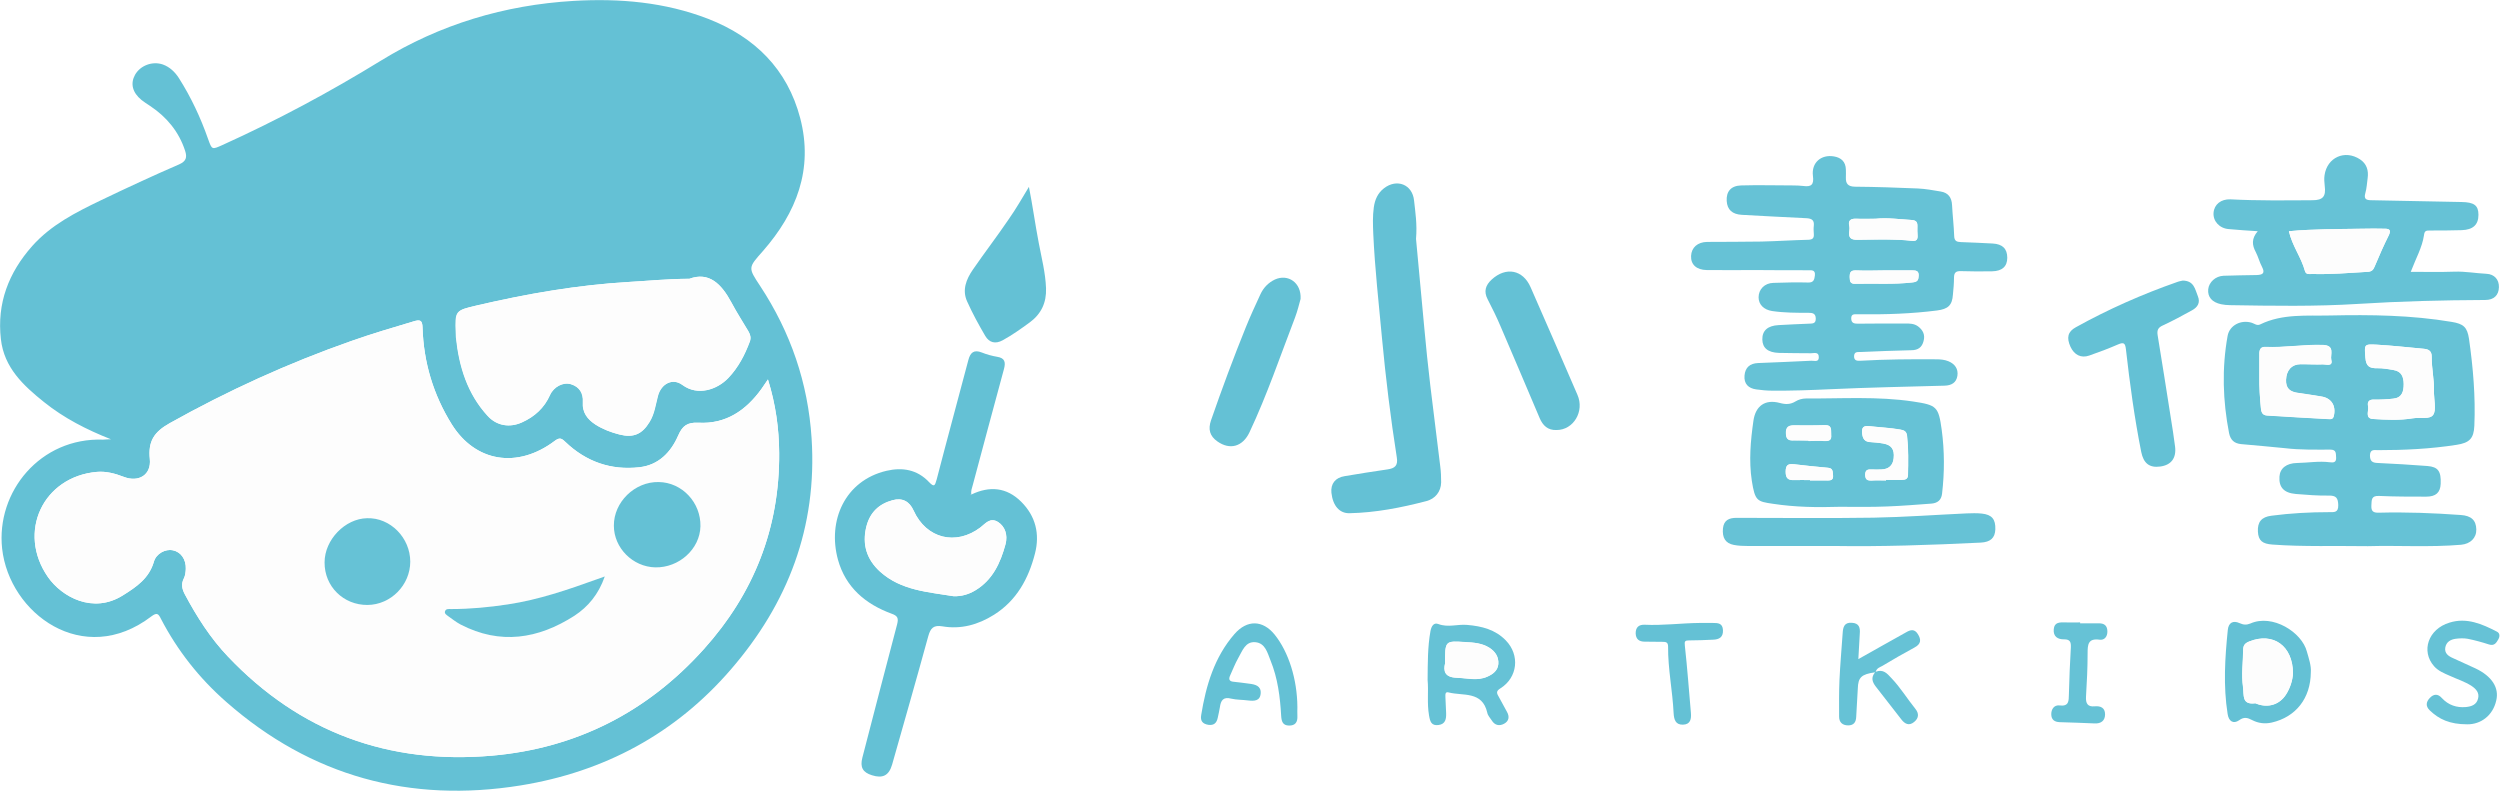
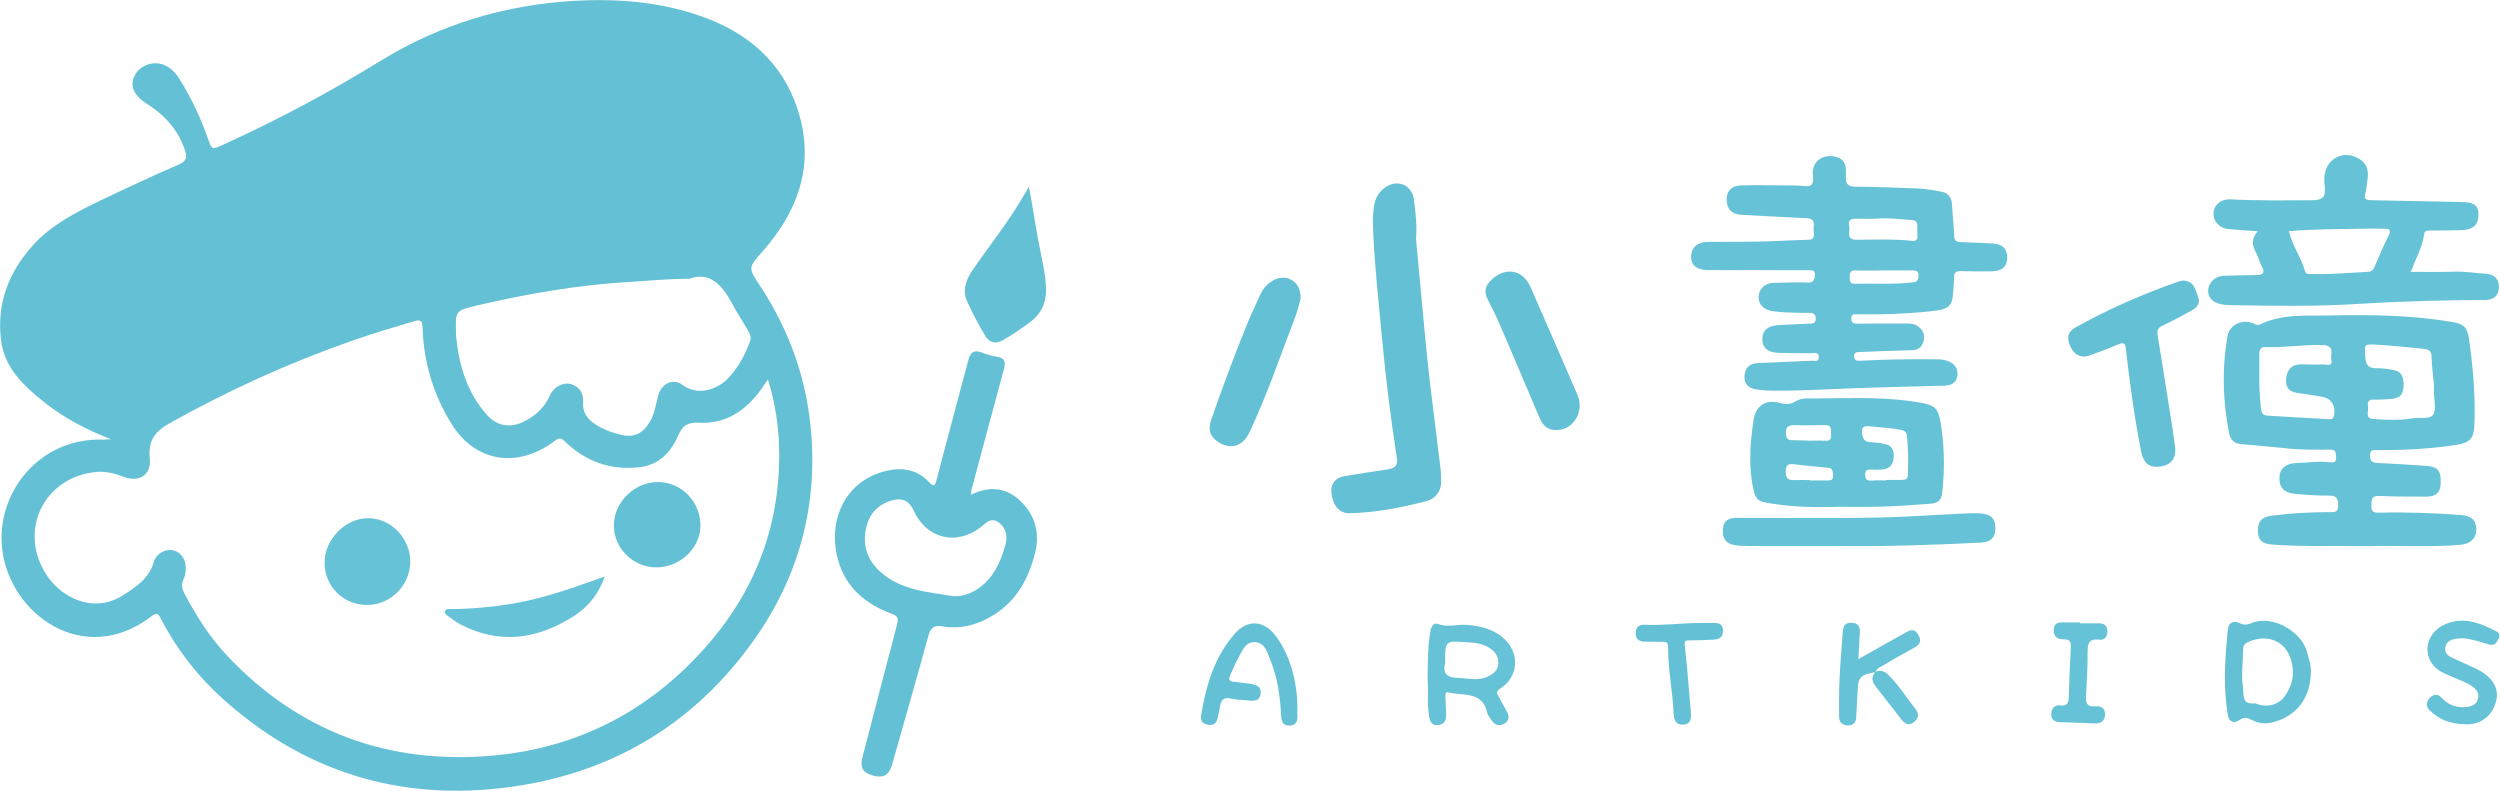
<svg xmlns="http://www.w3.org/2000/svg" version="1.1" id="Layer_1" x="0px" y="0px" viewBox="0 0 1403.4 443.8" style="enable-background:new 0 0 1403.4 443.8;" xml:space="preserve">
  <style type="text/css">
	.st0{fill:#64C1D5;}
	.st1{fill:#66C2D6;}
	.st2{fill:#FDFDFD;}
</style>
  <path class="st0" d="M62.3,246.6c-13.7-5.4-26.4-11.9-37.6-20.9c-11.6-9.3-22.4-19.3-24.2-35.3c-2.3-20.1,4.3-37.3,17.6-52.3  c10.6-11.9,24.5-18.9,38.4-25.6c14.6-7,29.2-13.8,44-20.2c4.1-1.8,4.6-4,3.4-7.7c-3.5-10.7-10.3-18.9-19.6-25.1  c-1.7-1.1-3.4-2.2-4.9-3.4c-5.1-4.2-6.3-9.2-3.6-14.1c3-5.3,9.8-7.8,15.6-5.8c3.9,1.4,6.8,4.2,9,7.6c6.8,10.7,12.2,22.2,16.4,34.2  c2.2,6.1,2.1,6.1,8.1,3.4c30.7-13.9,60.2-29.7,89-47.4c33-20.3,69.3-31.2,108.1-33.5c25.9-1.5,51.3,0.7,75.6,10.1  c26.1,10.2,44.4,28.2,51.6,55.7c7.5,28.7-2.1,53.1-20.9,74.6c-8.3,9.4-8.5,9.2-1.6,19.6c17.1,26,26.9,54.4,28.9,85.6  c3.2,49.7-13.2,92.6-45.4,129.8c-31.2,36.1-71.1,57.4-117.9,65c-62,10-117.6-5-165.2-46.8c-15.2-13.3-27.5-28.9-36.8-46.8  c-1.4-2.8-2.2-3.6-5.3-1.3c-38.3,29.2-79.8-1.7-83.8-38c-3.5-32,21.5-62.5,56.7-61.2C59.4,246.7,60.8,246.6,62.3,246.6z M431.1,213  c-1.7,2.5-2.7,4-3.7,5.4c-8.7,12.1-20,19.8-35.3,18.9c-6.2-0.3-9,1.7-11.4,7.2c-4.1,9.5-11,16.6-21.8,17.8  c-15.9,1.8-29.9-3.1-41.5-14.2c-2.1-2.1-3.2-2.7-6-0.6c-20.9,15.8-44.5,11.9-57.8-9.3c-10.3-16.6-15.8-34.8-16.4-54.3  c-0.1-4.2-1.4-4.6-5-3.5c-11.8,3.5-23.6,7-35.2,11.1c-35.3,12.4-69.1,27.8-101.8,46.1c-8.9,5-12.1,10.3-11.1,20.1  c0.9,8.9-6.2,13.3-14.6,10c-4.9-1.9-10-3.2-15.1-2.8c-30.3,2.7-44.9,34-27.5,59c7.8,11.2,25.3,20.9,42.1,10.3  c7.6-4.8,14.7-9.6,17.4-18.9c1.3-4.6,6.6-7.3,10.6-6.4c4.5,0.9,7.5,5.1,7.3,10.5c-0.1,1.8-0.3,3.8-1.1,5.3c-1.7,3.2-1,6,0.6,9  c6.7,12.6,14.3,24.5,24.1,34.8c40.4,42.6,90.4,60.7,148.3,55.7c47.2-4.1,87.1-24.4,118.9-59.8c28.1-31.2,42.6-67.9,42.3-110.1  C437.3,240.6,435.5,227.2,431.1,213z M387,156.5c-12.7,0-23.5,1.2-34.2,1.8c-28.6,1.7-56.8,6.6-84.7,13.1  c-12.5,2.9-12.5,3-12.1,15.5c0,0.8,0,1.7,0.1,2.5c1.7,16.4,6.4,31.7,17.8,44.1c5.2,5.6,12.4,6.7,19.2,3.6  c7.1-3.2,12.5-8.1,15.7-15.3c2.1-4.7,7.5-7.5,11.9-6.1c4.7,1.5,6.9,5,6.6,10c-0.4,5.9,2.6,9.8,7.2,12.7c4.1,2.6,8.6,4.3,13.3,5.5  c7.8,2,12.7-0.1,16.9-7c2.8-4.5,3.4-9.7,4.7-14.6c1.8-6.9,8.3-10.3,13.8-6.2c8.6,6.4,19.5,2.6,25.7-3.9c5.6-5.9,9.3-13,12.1-20.5  c0.8-2.1,0.2-3.9-0.8-5.7c-3.2-5.4-6.7-10.8-9.6-16.3C405,159.4,398,152.4,387,156.5z" />
  <path class="st1" d="M1329.2,306.6c-18.2-0.3-35.9,0.4-53.5-0.9c-5.7-0.4-7.9-2.2-8.2-7.2c-0.3-5.5,2-8.3,7.6-9  c10.7-1.4,21.5-2,32.4-2c2.7,0,5.2,0.4,5.1-3.9c-0.1-4-1.1-5.5-5.4-5.4c-6.1,0.1-12.3-0.4-18.4-0.9c-6.8-0.6-9.6-3.8-9.2-9.8  c0.3-4.6,3.9-7.5,9.9-7.6c6.1-0.1,12.3-1.2,18.4-0.4c2,0.3,3.7,0.1,3.5-2.7c-0.2-2.1,0.3-4.4-3.2-4.4c-8.5,0-17,0.2-25.4-0.8  c-8.3-0.9-16.5-1.5-24.8-2.3c-3.8-0.4-5.9-2.3-6.7-6.2c-3.5-18.1-4.1-36.3-0.8-54.6c1.1-5.9,7.5-9.2,13.6-7.3  c1.5,0.5,2.9,1.8,4.7,0.9c12.5-6.1,26.1-4.7,39.3-5c22.8-0.5,45.6-0.2,68.2,3.6c6.6,1.1,8.7,2.9,9.7,9.5c2.3,16.2,3.7,32.4,3,48.8  c-0.3,7.2-2.8,9.6-9.9,10.7c-14.7,2.3-29.4,3-44.2,3c-2,0-4.4-0.7-4.5,2.9c0,3.3,1.3,4.2,4.4,4.3c9.3,0.4,18.6,1,27.9,1.7  c6,0.5,7.7,3,7.4,10c-0.2,4.9-2.7,7.2-8.1,7.2c-8.8,0-17.7,0-26.5-0.4c-4.5-0.2-4.1,2.3-4.3,5.3c-0.2,3.4,1.1,4.2,4.3,4.1  c15.3-0.4,30.6,0.2,45.9,1.3c5.8,0.4,8.6,2.9,8.7,8.1c0.1,4.8-3.3,8.1-8.5,8.6C1363.9,307.3,1346.2,306.1,1329.2,306.6z M1268.3,211  c-0.1,6.2,0.3,12.3,0.9,18.4c0.3,2.5,1.1,3.7,3.5,3.9c11.4,0.7,22.9,1.4,34.4,2c1.3,0.1,2.5,0.2,3-1.7c1.4-5.8-1.4-10.2-7.2-11  c-4.1-0.6-8.2-1.4-12.3-1.9c-5.3-0.6-7.5-2.7-7.3-7.5c0.2-5.4,3.2-8.7,8.1-8.7c4.2,0,8.3,0.3,12.5,0.1c1.9-0.1,5.8,1.4,4.8-2.5  c-0.7-2.9,2.3-8.1-4.6-8.4c-10.9-0.4-21.6,1.6-32.4,1.1c-2.6-0.1-3.4,1.4-3.4,3.8C1268.3,202.7,1268.3,206.8,1268.3,211z   M1366.3,219c0.3-5.1-1.3-12-1.3-18.9c0-3.2-1.9-4-4.4-4.3c-8.8-0.8-17.5-1.8-26.3-2.3c-7.5-0.4-7-0.2-6.5,7.3c0.4,5,2.5,6,6.8,5.9  c3,0,5.9,0.5,8.9,1c4.5,0.7,5.7,3.7,5.8,7.9c0,4.3-1,7.7-5.9,8.2c-3.6,0.4-7.3,0.6-10.9,0.5c-2.8-0.1-3.7,1.4-3.2,3.7  c0.6,2.5-2,6.9,2.8,7.2c7.4,0.5,15,0.9,22.4-0.4c3.9-0.6,9.5,0.7,11.3-1.9C1367.8,230.2,1366.3,225,1366.3,219z" />
  <path class="st1" d="M986.1,151.6c-9.3,0-18.7,0.1-28,0c-5.8-0.1-9-3.1-8.8-7.9c0.2-4.8,3.7-7.8,9-7.9c10.2-0.1,20.3,0,30.5-0.2  c8.8-0.2,17.6-0.8,26.4-1c2.5-0.1,3.2-1.1,3-3.4c-0.1-1.5-0.2-3,0-4.5c0.3-3-1-4-4-4.2c-12.1-0.5-24.2-1.3-36.4-1.9  c-5.3-0.3-8.2-2.8-8.5-7.8c-0.3-5.2,2.3-8.5,8-8.7c9.8-0.3,19.6,0,29.5,0c1.8,0,3.7,0.1,5.5,0.3c4.4,0.6,6.1-0.6,5.4-5.7  c-0.9-7.4,4.6-12.1,11.8-10.9c4.1,0.7,6.6,3,6.7,7.4c0,1.5,0.1,3,0,4.5c-0.1,3.4,1.2,5,5,5.1c11.8,0.1,23.6,0.5,35.4,1  c4.3,0.2,8.6,1,12.8,1.7c4.3,0.7,6.2,3.4,6.4,7.6c0.3,5.8,1,11.6,1.2,17.4c0.1,2.8,1.4,3.3,3.7,3.4c6,0.2,12,0.5,17.9,0.8  c5.5,0.3,8.2,2.9,8.2,8c0,4.9-2.9,7.5-8.5,7.6c-5.8,0.1-11.7,0.1-17.5-0.1c-2.8-0.1-3.9,0.8-3.9,3.7c0,3.1-0.3,6.3-0.6,9.4  c-0.4,6.1-2.7,8.2-9,9c-14.2,1.8-28.5,2.3-42.8,2.1c-0.5,0-1,0-1.5,0c-1.8,0.1-3.9-0.5-3.8,2.5c0.1,2.6,1.8,2.8,3.8,2.8  c8.8-0.1,17.7-0.1,26.5-0.1c2.5,0,5,0,7.2,1.6c2.8,2.1,4.1,4.8,3.1,8.3c-0.9,3.5-3.1,5.1-6.9,5.1c-9.5,0.2-19,0.6-28.4,1  c-1.6,0.1-3.5-0.4-3.7,2.2c-0.1,2.8,1.8,2.8,3.7,2.7c14.1-0.8,28.3-0.9,42.4-0.8c2.4,0,4.7,0.2,6.9,1.1c3.6,1.5,5.6,4.3,5,8.2  c-0.6,3.8-3.3,5.4-7.2,5.5c-21.5,0.6-42.9,1-64.4,2c-10.8,0.5-21.6,0.9-32.4,0.8c-3,0-6-0.3-8.9-0.7c-4.4-0.6-7-3.1-6.6-7.8  c0.4-4.5,3-6.8,7.6-7c10-0.4,20-0.8,29.9-1.3c1.6-0.1,4.2,1,4.2-1.9c0.1-3.3-2.7-2.3-4.4-2.3c-6-0.1-12,0-18-0.2  c-6.2-0.2-9.2-2.8-9.3-7.5c-0.1-5,3-7.8,9.2-8.1c5.6-0.3,11.3-0.6,16.9-0.8c2.1-0.1,4,0.1,3.9-3c-0.1-2.9-2-3.1-4.1-3.1  c-6.8,0-13.7,0-20.4-1c-4.6-0.7-7.6-3.6-7.6-7.7c0-4.5,3.4-8,8.3-8.1c6.5-0.2,13-0.4,19.5-0.2c3.1,0.1,3.5-1.6,3.8-3.9  c0.4-3.3-1.8-3-3.8-3C1005.4,151.7,995.7,151.7,986.1,151.6C986.1,151.7,986.1,151.7,986.1,151.6z M1052.8,122.8  c-3.5,0-7,0.1-10.5,0c-3.1-0.2-5.1,0.7-4.2,4.1c0.7,2.9-2.3,7.8,4.4,7.7c10.3-0.1,20.6-0.5,30.9,0.6c2.2,0.2,3.1-0.7,3-2.8  c-0.1-1.8-0.2-3.7-0.1-5.5c0.1-2.3-0.8-3.2-3.2-3.4C1066.4,123.1,1059.6,122.1,1052.8,122.8z M1057.6,151.8  C1057.6,151.8,1057.6,151.9,1057.6,151.8c-5.3,0.1-10.7,0.2-16,0c-2.8-0.1-3.3,1.3-3.3,3.7c0.1,2.2,0.1,3.9,3.1,3.8  c10.8-0.3,21.6,0.5,32.4-0.8c2.8-0.3,3.1-1.6,3.2-3.8c0.1-2.7-1.5-2.9-3.5-2.9C1068.3,151.8,1063,151.8,1057.6,151.8z" />
-   <path class="st0" d="M545.3,277.6c10.2-4.9,19.8-4.1,28,4.1c8.1,8.1,10.5,18.1,7.7,29c-3.6,14.1-10.3,26.4-23,34.4  c-8.9,5.6-18.6,8.3-29,6.5c-4.9-0.8-6.6,0.9-7.9,5.5c-6.6,24.1-13.5,48.1-20.3,72.1c-1.8,6.2-5.3,7.9-11.3,6  c-5.2-1.6-6.8-4.5-5.4-9.9c6.5-25,12.9-49.9,19.5-74.8c0.9-3.5,0.3-4.8-3.1-6c-14.7-5.4-25.8-14.8-30.1-30.3  c-6-21.9,3.9-44.4,27.2-49.9c9-2.1,17.3-0.7,23.9,6.3c2.9,3,3.3,2.2,4.3-1.4c5.8-22.4,11.9-44.7,17.8-67.1c1.1-4.2,3.1-6,7.6-4.2  c2.7,1.1,5.7,1.9,8.6,2.4c4.3,0.7,4.8,3,3.8,6.8c-5.9,21.7-11.7,43.4-17.5,65.1c-0.5,1.8-1.2,3.5-0.8,5.4c-0.1,0.2-0.3,0.4-0.4,0.5  C544.9,277.9,545.1,277.8,545.3,277.6z M535.4,334.7c4.4,0.1,8.3-1.1,12-3.2c9.9-5.9,14.2-15.5,17.1-26c1.4-5.3-0.4-9.9-4.1-12.4  c-4.5-2.9-7.2,0.8-10,3c-13.8,10.4-30.4,6.2-37.5-9.5c-2.3-5.2-6.3-7.3-11.8-5.8c-7.7,2.1-12.7,6.9-14.7,14.8  c-2.5,10,0.2,18.5,7.7,25.3C505.8,331.5,520.9,332.3,535.4,334.7z" />
-   <path class="st1" d="M1267.4,129.8c-6-0.4-11.1-0.7-16.3-1.2c-5.2-0.4-8.9-4.5-8.5-9.2c0.4-4.7,4.2-7.7,9.5-7.5  c15.3,0.8,30.6,0.6,46,0.5c5.9,0,7.7-2.1,6.9-8.1c-0.2-2-0.4-3.9-0.1-5.9c1.4-10,11.4-14.6,20-8.9c3.7,2.5,4.8,6.2,4.2,10.5  c-0.4,2.8-0.5,5.7-1.3,8.4c-1,3.5,0.7,4,3.5,4c16.8,0.3,33.6,0.7,50.4,1c7.2,0.1,9.6,1.9,9.6,7.2c0,5.5-3,8.4-9.4,8.6  c-6,0.2-12,0.2-18,0.2c-2.1,0-2.9,0.2-3.2,2.8c-1,6.7-4.5,12.8-7.4,20.4c8.7,0,16.6,0.2,24.6-0.1c6-0.2,11.9,0.9,17.9,1.2  c4.5,0.2,7.1,3.3,7,7.5c-0.1,4.5-2.8,7.2-7.7,7.2c-23.8,0.1-47.6,0.7-71.4,2.2c-24,1.5-48,1.1-71.9,0.7c-1.7,0-3.3-0.2-4.9-0.5  c-5.2-1.1-7.7-4.1-7.3-8.4c0.4-4,4.1-7.4,8.6-7.6c6.2-0.2,12.3-0.3,18.5-0.4c3.2-0.1,5.1-0.8,3.1-4.6c-1.4-2.6-2.1-5.6-3.5-8.3  C1264.2,137.6,1263.8,134,1267.4,129.8z M1284.9,129.8c1.8,8.1,6.9,14.6,9,22.3c0.6,2.3,2.6,1.6,4.2,1.7c10.3,0.3,20.6-0.6,30.9-1.2  c2.2-0.1,3.2-0.9,4-2.9c2.5-6,5.1-11.9,8-17.7c1.4-2.9,0.2-3.6-2.3-3.6c-4.2-0.1-8.3-0.1-12.5,0  C1312.5,128.7,1298.8,128.5,1284.9,129.8z" />
-   <path class="st1" d="M1032.5,284.5c-12.4,0.4-24.9,0.2-37.3-1.7c-8.9-1.3-10-1.6-11.8-12.9c-1.7-11.2-0.7-22.5,0.9-33.7  c1.2-8.4,6.6-12.2,14.8-10c3.3,0.9,6,0.9,8.9-0.9c1.6-1,3.8-1.6,5.7-1.6c20.1,0.1,40.3-1.3,60.3,1.7c13.2,2,14.2,2.8,16,15.9  c1.6,11.9,1.6,23.9,0.2,35.8c-0.4,3.7-2.6,5.3-5.9,5.6c-8.3,0.6-16.6,1.3-24.8,1.6C1050.4,284.7,1041.4,284.5,1032.5,284.5z   M1058.7,269.7c0-0.1,0-0.2,0-0.3c3,0,6,0,9,0c1.9,0,3.3-0.5,3.3-2.7c0.2-7.3,0.3-14.6-0.5-21.9c-0.3-2.6-1.6-3.2-3.8-3.6  c-5.7-1-11.5-1.3-17.3-1.9c-3.6-0.4-4.4,0.8-4.1,4c0.3,2.9,1.4,4.7,4.4,4.9c2.5,0.2,5,0.3,7.4,0.8c4.6,0.8,6.4,3.2,5.9,8.2  c-0.4,4.1-2.8,6.2-6.9,6.4c-1.8,0.1-3.7,0.1-5.5,0c-2-0.1-3.5,0.1-3.6,2.8c0,2.7,1,3.5,3.6,3.4  C1053.4,269.5,1056,269.7,1058.7,269.7z M1015.1,247.3c0,0,0,0.1,0,0.1c3,0,6-0.2,8.9,0c2.6,0.2,4.2-0.2,3.9-3.4  c-0.2-2.5,0.7-5.6-3.6-5.4c-5.8,0.2-11.6,0.1-17.4,0.1c-3,0-4.5,1.1-4.4,4.4c0,3.5,1.7,4.2,4.6,4  C1009.8,247.2,1012.4,247.3,1015.1,247.3z M1016.1,269.5c0,0.1,0,0.1,0,0.2c3.3,0,6.6,0,9.9,0c2,0,3.2-0.5,3-2.8  c-0.2-2,0.1-4.1-2.8-4.3c-6.4-0.6-12.8-1.2-19.2-2c-3.5-0.4-4.6,0.7-4.6,4.3c0,3.5,1.4,4.8,4.7,4.6  C1010.1,269.4,1013.1,269.5,1016.1,269.5z" />
+   <path class="st0" d="M545.3,277.6c10.2-4.9,19.8-4.1,28,4.1c8.1,8.1,10.5,18.1,7.7,29c-3.6,14.1-10.3,26.4-23,34.4  c-8.9,5.6-18.6,8.3-29,6.5c-4.9-0.8-6.6,0.9-7.9,5.5c-6.6,24.1-13.5,48.1-20.3,72.1c-1.8,6.2-5.3,7.9-11.3,6  c-5.2-1.6-6.8-4.5-5.4-9.9c6.5-25,12.9-49.9,19.5-74.8c0.9-3.5,0.3-4.8-3.1-6c-14.7-5.4-25.8-14.8-30.1-30.3  c-6-21.9,3.9-44.4,27.2-49.9c9-2.1,17.3-0.7,23.9,6.3c2.9,3,3.3,2.2,4.3-1.4c5.8-22.4,11.9-44.7,17.8-67.1c1.1-4.2,3.1-6,7.6-4.2  c2.7,1.1,5.7,1.9,8.6,2.4c4.3,0.7,4.8,3,3.8,6.8c-5.9,21.7-11.7,43.4-17.5,65.1C545.6,274,544.9,275.7,545.3,277.6  c-0.1,0.2-0.3,0.4-0.4,0.5C544.9,277.9,545.1,277.8,545.3,277.6z M535.4,334.7c4.4,0.1,8.3-1.1,12-3.2c9.9-5.9,14.2-15.5,17.1-26  c1.4-5.3-0.4-9.9-4.1-12.4c-4.5-2.9-7.2,0.8-10,3c-13.8,10.4-30.4,6.2-37.5-9.5c-2.3-5.2-6.3-7.3-11.8-5.8  c-7.7,2.1-12.7,6.9-14.7,14.8c-2.5,10,0.2,18.5,7.7,25.3C505.8,331.5,520.9,332.3,535.4,334.7z" />
+   <path class="st1" d="M1267.4,129.8c-6-0.4-11.1-0.7-16.3-1.2c-5.2-0.4-8.9-4.5-8.5-9.2s4.2-7.7,9.5-7.5c15.3,0.8,30.6,0.6,46,0.5  c5.9,0,7.7-2.1,6.9-8.1c-0.2-2-0.4-3.9-0.1-5.9c1.4-10,11.4-14.6,20-8.9c3.7,2.5,4.8,6.2,4.2,10.5c-0.4,2.8-0.5,5.7-1.3,8.4  c-1,3.5,0.7,4,3.5,4c16.8,0.3,33.6,0.7,50.4,1c7.2,0.1,9.6,1.9,9.6,7.2c0,5.5-3,8.4-9.4,8.6c-6,0.2-12,0.2-18,0.2  c-2.1,0-2.9,0.2-3.2,2.8c-1,6.7-4.5,12.8-7.4,20.4c8.7,0,16.6,0.2,24.6-0.1c6-0.2,11.9,0.9,17.9,1.2c4.5,0.2,7.1,3.3,7,7.5  c-0.1,4.5-2.8,7.2-7.7,7.2c-23.8,0.1-47.6,0.7-71.4,2.2c-24,1.5-48,1.1-71.9,0.7c-1.7,0-3.3-0.2-4.9-0.5c-5.2-1.1-7.7-4.1-7.3-8.4  c0.4-4,4.1-7.4,8.6-7.6c6.2-0.2,12.3-0.3,18.5-0.4c3.2-0.1,5.1-0.8,3.1-4.6c-1.4-2.6-2.1-5.6-3.5-8.3  C1264.2,137.6,1263.8,134,1267.4,129.8z M1284.9,129.8c1.8,8.1,6.9,14.6,9,22.3c0.6,2.3,2.6,1.6,4.2,1.7c10.3,0.3,20.6-0.6,30.9-1.2  c2.2-0.1,3.2-0.9,4-2.9c2.5-6,5.1-11.9,8-17.7c1.4-2.9,0.2-3.6-2.3-3.6c-4.2-0.1-8.3-0.1-12.5,0  C1312.5,128.7,1298.8,128.5,1284.9,129.8z" />
+   <path class="st1" d="M1032.5,284.5c-12.4,0.4-24.9,0.2-37.3-1.7c-8.9-1.3-10-1.6-11.8-12.9c-1.7-11.2-0.7-22.5,0.9-33.7  c1.2-8.4,6.6-12.2,14.8-10c3.3,0.9,6,0.9,8.9-0.9c1.6-1,3.8-1.6,5.7-1.6c20.1,0.1,40.3-1.3,60.3,1.7c13.2,2,14.2,2.8,16,15.9  c1.6,11.9,1.6,23.9,0.2,35.8c-0.4,3.7-2.6,5.3-5.9,5.6c-8.3,0.6-16.6,1.3-24.8,1.6C1050.4,284.7,1041.4,284.5,1032.5,284.5z   M1058.7,269.7c0-0.1,0-0.2,0-0.3c3,0,6,0,9,0c1.9,0,3.3-0.5,3.3-2.7c0.2-7.3,0.3-14.6-0.5-21.9c-0.3-2.6-1.6-3.2-3.8-3.6  c-5.7-1-11.5-1.3-17.3-1.9c-3.6-0.4-4.4,0.8-4.1,4c0.3,2.9,1.4,4.7,4.4,4.9c2.5,0.2,5,0.3,7.4,0.8c4.6,0.8,6.4,3.2,5.9,8.2  c-0.4,4.1-2.8,6.2-6.9,6.4c-1.8,0.1-3.7,0.1-5.5,0c-2-0.1-3.5,0.1-3.6,2.8c0,2.7,1,3.5,3.6,3.4  C1053.4,269.5,1056,269.7,1058.7,269.7z M1015.1,247.3v0.1c3,0,6-0.2,8.9,0c2.6,0.2,4.2-0.2,3.9-3.4c-0.2-2.5,0.7-5.6-3.6-5.4  c-5.8,0.2-11.6,0.1-17.4,0.1c-3,0-4.5,1.1-4.4,4.4c0,3.5,1.7,4.2,4.6,4C1009.8,247.2,1012.4,247.3,1015.1,247.3z M1016.1,269.5  c0,0.1,0,0.1,0,0.2c3.3,0,6.6,0,9.9,0c2,0,3.2-0.5,3-2.8c-0.2-2,0.1-4.1-2.8-4.3c-6.4-0.6-12.8-1.2-19.2-2c-3.5-0.4-4.6,0.7-4.6,4.3  c0,3.5,1.4,4.8,4.7,4.6C1010.1,269.4,1013.1,269.5,1016.1,269.5z" />
  <path class="st0" d="M794.9,134.1c1.4,15.4,3,32.4,4.6,49.5c1,10.9,2.1,21.8,3.4,32.7c1.8,15.2,3.8,30.3,5.6,45.5c0.4,3,0.5,6,0.5,9  c-0.1,5.2-3.3,9.2-8.3,10.5c-14.2,3.7-28.5,6.5-43.2,6.8c-5.5,0.1-9.3-4.1-10.1-11.5c-0.5-5,2.2-8.5,7.4-9.3  c8-1.3,16.1-2.7,24.1-3.8c4.1-0.6,6-2.1,5.2-6.8c-3.5-22.2-6.2-44.5-8.3-66.8c-1.8-19.5-4-39-4.9-58.6c-0.2-5-0.4-9.9,0.3-14.9  c0.6-4.3,2.2-8,5.7-10.7c7.2-5.6,16-2.2,16.9,6.9C794.5,119.1,795.6,125.7,794.9,134.1z" />
  <path class="st0" d="M1225.3,157.5c6.4,0.1,6.9,4.9,8.5,8.8c1.5,3.7-0.2,6.2-3.3,7.9c-5.4,3-10.8,5.9-16.4,8.5  c-2.7,1.2-3.3,2.7-2.9,5.4c2.5,15.2,4.9,30.5,7.3,45.8c0.9,5.6,1.8,11.2,2.5,16.8c0.8,6.5-2.2,10.4-8.4,11.2  c-6,0.8-9.3-1.8-10.6-8.2c-3.8-19.1-6.4-38.3-8.6-57.7c-0.4-3.4-1.2-4-4.3-2.7c-5.3,2.3-10.8,4.4-16.3,6.3  c-4.6,1.6-8.4-0.4-10.5-4.9c-2.3-5.1-1.6-8.5,3-11c18.2-10.1,37.2-18.5,56.9-25.4C1223.5,157.8,1224.7,157.7,1225.3,157.5z" />
  <path class="st1" d="M1030.5,306.5c-19.1,0-34.2,0-49.3,0c-2.6,0-5.3-0.1-7.9-0.6c-4.7-0.9-6.6-4-6.1-9.3c0.5-4.6,3.4-5.9,7.6-5.9  c25.6,0,51.3,0.3,76.9-0.1c17.4-0.3,34.8-1.6,52.3-2.4c2.8-0.1,5.7-0.2,8.5,0.1c5.7,0.6,7.8,3.2,7.6,8.9c-0.2,4.8-2.7,7.1-8.2,7.4  C1083.5,306,1055.1,306.9,1030.5,306.5z" />
  <path class="st0" d="M577.6,104.9c2.1,10.6,3.5,21,5.5,31.4c1.6,8.5,3.8,16.9,4.1,25.5c0.3,8.1-2.7,14.5-9.3,19.3  c-4.8,3.5-9.7,7-15,9.9c-4.2,2.3-7.6,1.3-9.8-2.4c-3.7-6.3-7.2-12.7-10.2-19.4c-2.9-6.4-0.5-12.4,3.2-17.8  c6.6-9.6,13.7-18.8,20.2-28.4C570.4,117.2,573.9,111,577.6,104.9z" />
  <path class="st0" d="M730.1,167.8c-0.8,2.8-1.7,6.7-3.1,10.4c-8.3,21.6-15.7,43.5-25.6,64.5c-3.8,8-10.9,10.1-18,5.1  c-4.3-3-5.3-6.8-3.6-11.8c6.1-17.6,12.6-35.1,19.6-52.4c2.5-6.2,5.3-12.2,8.1-18.3c1.7-3.7,4.4-6.6,8.2-8.4  C723,153.6,730.6,158.6,730.1,167.8z" />
  <path class="st0" d="M873.8,241.4c-4.9,0.2-7.7-2.5-9.5-6.7c-7.3-17.1-14.5-34.3-21.9-51.4c-2.2-5.2-4.7-10.3-7.3-15.3  c-2.3-4.4-1.2-7.9,2.3-11.1c8-7.3,17.5-5.5,21.8,4.3c8.8,20.1,17.6,40.2,26.3,60.4C889.6,230.9,883.3,241.4,873.8,241.4z" />
-   <path class="st1" d="M801.4,381.7c0.1-9.5,0-18.5,1.6-27.4c0.5-2.7,1.8-5,4.4-4c5.5,2.1,10.8,0,16.2,0.5c8.2,0.7,15.8,2.6,21.7,8.7  c8,8.2,6.7,20.8-3,26.9c-2.1,1.3-2.4,2.3-1.2,4.3c1.7,2.9,3.1,5.9,4.8,8.8c1.6,2.8,1.2,5.3-1.6,6.8c-2.6,1.4-5.2,0.9-6.9-1.9  c-0.9-1.4-2.2-2.7-2.5-4.3c-2.8-12.4-13.7-9.3-21.7-11.4c-2.1-0.6-1.8,1.4-1.8,2.7c0.1,3,0.3,5.9,0.4,8.9c0.1,3.2-0.3,6.2-4.3,6.7  c-4,0.5-4.7-1.9-5.3-5.4C801,394.7,802,387.9,801.4,381.7z M811.2,372.4c-1,4.1-0.4,7.9,6.6,8.1c5.8,0.2,11.5,1.9,17.1-0.6  c3.2-1.4,5.9-3.5,6.2-7.1c0.3-3.9-1.7-7-5-9.1c-4.1-2.6-8.7-3-13.4-3.2C811.2,359.7,811.2,359.6,811.2,372.4z" />
+   <path class="st1" d="M801.4,381.7c0.1-9.5,0-18.5,1.6-27.4c0.5-2.7,1.8-5,4.4-4c5.5,2.1,10.8,0,16.2,0.5c8.2,0.7,15.8,2.6,21.7,8.7  c8,8.2,6.7,20.8-3,26.9c-2.1,1.3-2.4,2.3-1.2,4.3c1.7,2.9,3.1,5.9,4.8,8.8c1.6,2.8,1.2,5.3-1.6,6.8c-2.6,1.4-5.2,0.9-6.9-1.9  c-0.9-1.4-2.2-2.7-2.5-4.3c-2.8-12.4-13.7-9.3-21.7-11.4c-2.1-0.6-1.8,1.4-1.8,2.7c0.1,3,0.3,5.9,0.4,8.9c0.1,3.2-0.3,6.2-4.3,6.7  s-4.7-1.9-5.3-5.4C801,394.7,802,387.9,801.4,381.7z M811.2,372.4c-1,4.1-0.4,7.9,6.6,8.1c5.8,0.2,11.5,1.9,17.1-0.6  c3.2-1.4,5.9-3.5,6.2-7.1c0.3-3.9-1.7-7-5-9.1c-4.1-2.6-8.7-3-13.4-3.2C811.2,359.7,811.2,359.6,811.2,372.4z" />
  <path class="st0" d="M1297.2,377.4c-0.1,14.6-8.4,25.1-21.9,28.2c-4,0.9-7.6,0.4-11.1-1.4c-2.5-1.3-4.5-1.9-7.2,0.1  c-3.3,2.3-5.9,0.6-6.5-3.5c-2.5-15.7-1.5-31.5,0.1-47.2c0.4-4,2.9-5.5,6.6-3.8c2.2,1,3.9,1.1,6.1,0.2c12.4-5.5,28.9,4.9,31.7,15.8  C1296.1,369.7,1297.5,373.7,1297.2,377.4z M1287.2,378.1c-0.1-15.7-11.3-23.3-24.6-18c-2.5,1-3.4,2.2-3.4,4.7  c-0.1,7-1.1,13.9-0.1,20.9c0.6,4.6-0.8,10,6.8,9.1c0.3,0,0.6,0.2,0.9,0.3c6.4,2.4,12.8,0.5,16.4-5.2  C1285.8,386,1287,381.7,1287.2,378.1z" />
  <path class="st0" d="M728.3,396.9c0,1.7-0.1,3.3,0,5c0.2,3.5-1.2,5.5-4.8,5.4c-3.4-0.1-4.1-2.3-4.3-5.4c-0.6-10.6-1.9-21.2-6-31.2  c-1.7-4.2-2.9-9.7-8.5-10.2c-5.7-0.5-7.3,5-9.6,8.9c-1.8,3.2-3.1,6.6-4.6,9.9c-0.9,2-0.4,3.2,1.9,3.4c3,0.3,5.9,0.7,8.9,1.1  c3.3,0.4,6.7,1.2,6.4,5.4c-0.3,4.4-3.7,4.4-7.1,4c-3.1-0.4-6.4-0.3-9.4-1c-4.5-1.2-5.9,1-6.4,4.8c-0.3,2-0.8,3.9-1.2,5.9  c-0.6,2.9-2.1,4.4-5.2,4c-3.2-0.5-4.7-2.1-4.1-5.5c2.7-16.6,7.4-32.5,18.7-45.5c7.1-8.1,15.8-7.9,22.5,0.3  C723.4,366,728.2,381.3,728.3,396.9z" />
  <path class="st1" d="M1043.2,370c9.5-5.4,18.2-10.2,26.9-15.1c2.4-1.4,4.6-1.9,6.4,0.9c2.1,3.2,2,5.7-1.8,7.7  c-6.1,3.3-12.2,6.8-18.2,10.4c-1.2,0.7-2.8,1-3.6,3.2c4.3-1.6,6.4,0.9,8.8,3.5c5.1,5.3,8.9,11.6,13.5,17.3c2.2,2.7,1.9,5.3-0.7,7.4  c-2.9,2.4-5.3,1-7.2-1.5c-4.8-6.1-9.6-12.3-14.4-18.5c-1.8-2.4-2.8-4.9-0.3-7.9c-7.8,1.1-9.5,2.9-9.7,9.1  c-0.2,5.3-0.7,10.6-0.9,15.9c-0.1,3-1.4,4.8-4.5,4.8c-3.2,0-5.1-1.7-5.1-4.9c0-6.8-0.1-13.7,0.2-20.5c0.4-8.8,1.2-17.6,1.8-26.4  c0.2-3.2,0.8-6.1,5.1-5.8c4.2,0.2,4.8,2.8,4.5,6.2C1043.7,360.2,1043.5,364.5,1043.2,370z" />
  <path class="st1" d="M1385,406.6c-9.9,0-15.9-2.9-21-7.8c-2.5-2.4-2.1-4.8,0-7c2.2-2.3,4.5-2.5,6.8,0.1c3.6,3.9,8.3,5.5,13.5,5  c3.1-0.3,6-1.3,6.8-4.8c0.8-3.2-1.1-5.3-3.6-7c-3.8-2.5-8.1-3.8-12.2-5.7c-3.2-1.4-6.5-2.7-8.9-5.4c-7.5-8.5-3.3-20.9,8.7-24.5  c9.6-3,18.3,0.8,26.6,5.1c1.8,0.9,1.6,2.9,0.7,4.4c-1.1,1.9-2.2,3.7-5.1,2.8c-4-1.3-8-2.4-12-3.2c-2.2-0.4-4.7-0.3-6.9,0  c-2.7,0.4-5.1,1.7-5.7,4.8c-0.6,3.3,1.7,4.9,4.2,6c4.2,2,8.5,3.8,12.7,5.8c9.3,4.4,13.4,10.9,11.7,18  C1399.4,401.8,1392.5,406.7,1385,406.6z" />
-   <path class="st1" d="M1167.7,349.9c3.5,0,7,0,10.5,0c3,0,4.7,1.2,4.8,4.4c0.1,3.1-1.7,5.2-4.4,4.8c-6.5-0.9-6.7,2.8-6.7,7.6  c0,8.1-0.4,16.3-0.9,24.4c-0.2,3.8,0.9,5.8,4.9,5.4c3.4-0.3,5.8,0.9,5.8,4.5c0,3.6-2.3,5.3-5.9,5.1c-6.5-0.3-13-0.5-19.5-0.7  c-3-0.1-4.8-1.4-4.8-4.5c0-2.9,1.7-5.2,4.5-4.9c5.5,0.7,5.3-2.5,5.4-6.3c0.2-8.8,0.6-17.6,1.1-26.4c0.1-2.8-0.4-4.4-3.7-4.4  c-3.7,0.1-6.3-1.6-5.9-5.7c0.3-3.9,3.3-3.9,6.3-3.8c2.8,0.1,5.7,0,8.5,0C1167.7,349.7,1167.7,349.8,1167.7,349.9z" />
+   <path class="st1" d="M1167.7,349.9c3.5,0,7,0,10.5,0c3,0,4.7,1.2,4.8,4.4c0.1,3.1-1.7,5.2-4.4,4.8c-6.5-0.9-6.7,2.8-6.7,7.6  c0,8.1-0.4,16.3-0.9,24.4c-0.2,3.8,0.9,5.8,4.9,5.4c3.4-0.3,5.8,0.9,5.8,4.5s-2.3,5.3-5.9,5.1c-6.5-0.3-13-0.5-19.5-0.7  c-3-0.1-4.8-1.4-4.8-4.5c0-2.9,1.7-5.2,4.5-4.9c5.5,0.7,5.3-2.5,5.4-6.3c0.2-8.8,0.6-17.6,1.1-26.4c0.1-2.8-0.4-4.4-3.7-4.4  c-3.7,0.1-6.3-1.6-5.9-5.7c0.3-3.9,3.3-3.9,6.3-3.8c2.8,0.1,5.7,0,8.5,0C1167.7,349.7,1167.7,349.8,1167.7,349.9z" />
  <path class="st0" d="M954.1,349.7c2.5,0,5,0,7.5,0c2.8,0,5.4,0.1,5.6,4c0.2,4-2.1,5.3-5.6,5.4c-4.5,0.2-9,0.4-13.5,0.4  c-2.1,0-2.6,0.4-2.3,2.9c1.4,12.6,2.3,25.2,3.4,37.7c0.3,3.5-0.2,6.6-4.5,6.7c-4.2,0.1-5-3-5.2-6.5c-0.6-12.5-3.2-24.8-3.1-37.3  c0-2.5-1.2-2.7-3.1-2.7c-3.3,0-6.7-0.1-10-0.1c-3.2,0-5-1.4-5.1-4.7c0-3.4,1.8-4.9,5-4.8C933.5,351.2,943.8,349.8,954.1,349.7z" />
-   <path class="st2" d="M431.1,213c4.4,14.2,6.2,27.6,6.3,41.3c0.3,42.2-14.3,78.9-42.3,110.1c-31.8,35.4-71.7,55.6-118.9,59.8  c-57.9,5.1-107.9-13.1-148.3-55.7c-9.8-10.3-17.4-22.3-24.1-34.8c-1.6-3-2.2-5.7-0.6-9c0.8-1.6,1-3.5,1.1-5.3  c0.2-5.4-2.7-9.6-7.3-10.5c-4.1-0.8-9.3,1.8-10.6,6.4c-2.7,9.4-9.8,14.2-17.4,18.9c-16.8,10.6-34.3,0.9-42.1-10.3  c-17.4-25.1-2.9-56.3,27.5-59c5.1-0.5,10.2,0.9,15.1,2.8c8.4,3.2,15.5-1.2,14.6-10c-1-9.8,2.2-15.1,11.1-20.1  c32.7-18.3,66.5-33.7,101.8-46.1c11.6-4.1,23.4-7.6,35.2-11.1c3.6-1.1,4.9-0.7,5,3.5c0.6,19.5,6,37.7,16.4,54.3  c13.2,21.2,36.8,25.1,57.8,9.3c2.8-2.1,3.8-1.4,6,0.6c11.6,11.1,25.6,16,41.5,14.2c10.7-1.2,17.7-8.4,21.8-17.8  c2.4-5.5,5.1-7.5,11.4-7.2c15.3,0.8,26.6-6.9,35.3-18.9C428.4,216.9,429.4,215.4,431.1,213z M230.3,315.3  c0-13.4-11.2-24.8-24.3-24.5c-12.4,0.2-23.9,12.1-23.9,24.8c0,13.5,10.6,24,24.1,23.9C219.5,339.4,230.4,328.4,230.3,315.3z   M369.8,270.6c-13.4-0.2-25.2,11.3-25.2,24.5c0,12.5,10.6,23.2,23.2,23.4c13.4,0.3,25.1-10.4,25.4-23  C393.4,282.1,382.8,270.8,369.8,270.6z M339.5,323.6c-2.1,0.7-3.2,1.1-4.3,1.5c-16.4,5.9-33,11.6-50.3,14.2  c-10.5,1.6-21.1,2.6-31.8,2.6c-1.3,0-2.9-0.4-3.4,1.3c-0.4,1.3,0.9,2.1,1.8,2.7c2.3,1.7,4.5,3.4,7,4.7c22.3,11.4,43.5,8,63.8-4.9  C330.2,340.7,336,333.6,339.5,323.6z" />
-   <path class="st2" d="M387,156.5c11-4.1,18,2.9,23.4,13.2c3,5.6,6.4,10.9,9.6,16.3c1.1,1.8,1.6,3.6,0.8,5.7  c-2.8,7.6-6.4,14.6-12.1,20.5c-6.1,6.4-17,10.3-25.7,3.9c-5.5-4.1-12-0.7-13.8,6.2c-1.3,5-2,10.1-4.7,14.6c-4.2,6.9-9,9-16.9,7  c-4.7-1.2-9.2-2.9-13.3-5.5c-4.6-3-7.6-6.8-7.2-12.7c0.3-4.9-1.8-8.5-6.6-10c-4.4-1.4-9.8,1.4-11.9,6.1c-3.2,7.2-8.6,12.1-15.7,15.3  c-6.9,3.1-14.1,2-19.2-3.6c-11.4-12.4-16.1-27.7-17.8-44.1c-0.1-0.8,0-1.7-0.1-2.5c-0.4-12.5-0.5-12.6,12.1-15.5  c27.9-6.5,56-11.4,84.7-13.1C363.5,157.7,374.3,156.6,387,156.5z" />
-   <path class="st2" d="M1268.3,211c0-4.2,0-8.3,0-12.5c0-2.4,0.8-3.9,3.4-3.8c10.8,0.5,21.6-1.5,32.4-1.1c6.9,0.3,3.9,5.5,4.6,8.4  c1,3.9-2.9,2.5-4.8,2.5c-4.2,0.1-8.3-0.2-12.5-0.1c-4.9,0.1-7.9,3.4-8.1,8.7c-0.2,4.8,2,6.9,7.3,7.5c4.1,0.5,8.2,1.3,12.3,1.9  c5.8,0.8,8.6,5.2,7.2,11c-0.5,1.9-1.7,1.8-3,1.7c-11.5-0.6-22.9-1.3-34.4-2c-2.4-0.1-3.2-1.4-3.5-3.9  C1268.6,223.3,1268.2,217.2,1268.3,211z" />
-   <path class="st2" d="M1366.3,219c0,6,1.5,11.2-0.4,13.9c-1.8,2.7-7.4,1.3-11.3,1.9c-7.4,1.2-15,0.8-22.4,0.4  c-4.8-0.3-2.3-4.6-2.8-7.2c-0.5-2.3,0.4-3.7,3.2-3.7c3.6,0.1,7.3-0.1,10.9-0.5c4.9-0.5,5.9-3.9,5.9-8.2c0-4.2-1.3-7.2-5.8-7.9  c-2.9-0.5-5.9-1.1-8.9-1c-4.3,0.1-6.5-0.9-6.8-5.9c-0.5-7.4-1-7.7,6.5-7.3c8.8,0.5,17.5,1.5,26.3,2.3c2.5,0.2,4.4,1.1,4.4,4.3  C1365,207,1366.6,213.9,1366.3,219z" />
-   <path class="st2" d="M1052.8,122.8c6.8-0.7,13.6,0.3,20.4,0.7c2.4,0.2,3.2,1.1,3.2,3.4c-0.1,1.8,0,3.7,0.1,5.5  c0.1,2.1-0.8,3.1-3,2.8c-10.3-1.2-20.6-0.7-30.9-0.6c-6.8,0.1-3.7-4.8-4.4-7.7c-0.9-3.4,1.1-4.3,4.2-4.1  C1045.8,123,1049.3,122.8,1052.8,122.8z" />
-   <path class="st2" d="M1057.6,151.8c5.3,0,10.7,0,16,0c2,0,3.6,0.2,3.5,2.9c-0.1,2.2-0.4,3.5-3.2,3.8c-10.8,1.3-21.6,0.5-32.4,0.8  c-3,0.1-3-1.6-3.1-3.8c-0.1-2.4,0.5-3.7,3.3-3.7C1047,152,1052.3,151.9,1057.6,151.8C1057.6,151.9,1057.6,151.8,1057.6,151.8z" />
-   <path class="st2" d="M535.4,334.7c-14.5-2.4-29.6-3.2-41.4-13.8c-7.5-6.8-10.2-15.3-7.7-25.3c2-7.9,7-12.7,14.7-14.8  c5.4-1.5,9.4,0.6,11.8,5.8c7.1,15.8,23.7,19.9,37.5,9.5c2.9-2.2,5.5-5.9,10-3c3.8,2.4,5.5,7,4.1,12.4c-2.8,10.5-7.2,20.1-17.1,26  C543.7,333.7,539.8,334.8,535.4,334.7z" />
  <path class="st2" d="M545.3,277.6c-0.2,0.1-0.4,0.3-0.6,0.4c0.1-0.2,0.3-0.4,0.4-0.5C545.1,277.5,545.3,277.6,545.3,277.6z" />
-   <path class="st2" d="M1284.9,129.8c13.8-1.3,27.6-1.2,41.3-1.4c4.2-0.1,8.3-0.1,12.5,0c2.5,0,3.7,0.7,2.3,3.6  c-2.9,5.8-5.5,11.7-8,17.7c-0.8,2-1.8,2.8-4,2.9c-10.3,0.6-20.6,1.5-30.9,1.2c-1.6,0-3.5,0.6-4.2-1.7  C1291.8,144.4,1286.7,137.9,1284.9,129.8z" />
-   <path class="st2" d="M1058.7,269.7c-2.7,0-5.3-0.1-8,0c-2.5,0.1-3.6-0.7-3.6-3.4c0-2.7,1.6-2.9,3.6-2.8c1.8,0.1,3.7,0,5.5,0  c4.1-0.1,6.5-2.3,6.9-6.4c0.5-5-1.2-7.4-5.9-8.2c-2.5-0.4-5-0.6-7.4-0.8c-3.1-0.2-4.2-2-4.4-4.9c-0.3-3.2,0.5-4.4,4.1-4  c5.8,0.7,11.6,0.9,17.3,1.9c2.2,0.4,3.5,1,3.8,3.6c0.8,7.3,0.7,14.6,0.5,21.9c0,2.2-1.5,2.7-3.3,2.7c-3,0-6,0-9,0  C1058.7,269.5,1058.7,269.6,1058.7,269.7z" />
-   <path class="st2" d="M1015.1,247.3c-2.6,0-5.3-0.1-7.9,0c-3,0.2-4.6-0.5-4.6-4c0-3.4,1.4-4.4,4.4-4.4c5.8,0,11.6,0.1,17.4-0.1  c4.4-0.2,3.4,2.9,3.6,5.4c0.3,3.1-1.3,3.5-3.9,3.4c-3-0.2-6,0-8.9,0C1015.1,247.4,1015.1,247.4,1015.1,247.3z" />
-   <path class="st2" d="M1016.1,269.5c-3,0-6-0.1-9,0c-3.3,0.1-4.7-1.1-4.7-4.6c0-3.5,1-4.7,4.6-4.3c6.4,0.8,12.8,1.4,19.2,2  c2.9,0.3,2.6,2.4,2.8,4.3c0.2,2.3-1,2.9-3,2.8c-3.3-0.1-6.6,0-9.9,0C1016.1,269.6,1016.1,269.6,1016.1,269.5z" />
-   <path class="st2" d="M811.2,372.4c0-12.8,0-12.7,11.5-12c4.7,0.3,9.3,0.6,13.4,3.2c3.3,2.1,5.3,5.2,5,9.1c-0.3,3.7-3,5.7-6.2,7.1  c-5.6,2.5-11.4,0.8-17.1,0.6C810.8,380.2,810.3,376.5,811.2,372.4z" />
-   <path class="st2" d="M1287.2,378.1c-0.3,3.6-1.5,8-3.9,11.8c-3.7,5.7-10,7.6-16.4,5.2c-0.3-0.1-0.6-0.4-0.9-0.3  c-7.6,1-6.2-4.5-6.8-9.1c-1-7,0-13.9,0.1-20.9c0-2.4,0.9-3.7,3.4-4.7C1276,354.7,1287.2,362.4,1287.2,378.1z" />
  <path class="st1" d="M230.3,315.3c0,13.1-10.9,24.2-24,24.3c-13.5,0.1-24.2-10.4-24.1-23.9c0-12.7,11.5-24.6,23.9-24.8  C219.1,290.5,230.3,301.9,230.3,315.3z" />
  <path class="st0" d="M369.8,270.6c13.1,0.2,23.7,11.5,23.4,24.9c-0.3,12.7-12,23.3-25.4,23c-12.6-0.3-23.2-10.9-23.2-23.4  C344.5,281.9,356.3,270.3,369.8,270.6z" />
  <path class="st1" d="M339.5,323.6c-3.5,10-9.3,17-17.1,22.1c-20.3,13-41.6,16.4-63.8,4.9c-2.5-1.3-4.7-3.1-7-4.7  c-0.9-0.7-2.2-1.4-1.8-2.7c0.5-1.6,2.1-1.3,3.4-1.3c10.7,0,21.2-1,31.8-2.6c17.4-2.6,33.9-8.3,50.3-14.2  C336.3,324.7,337.4,324.4,339.5,323.6z" />
</svg>
